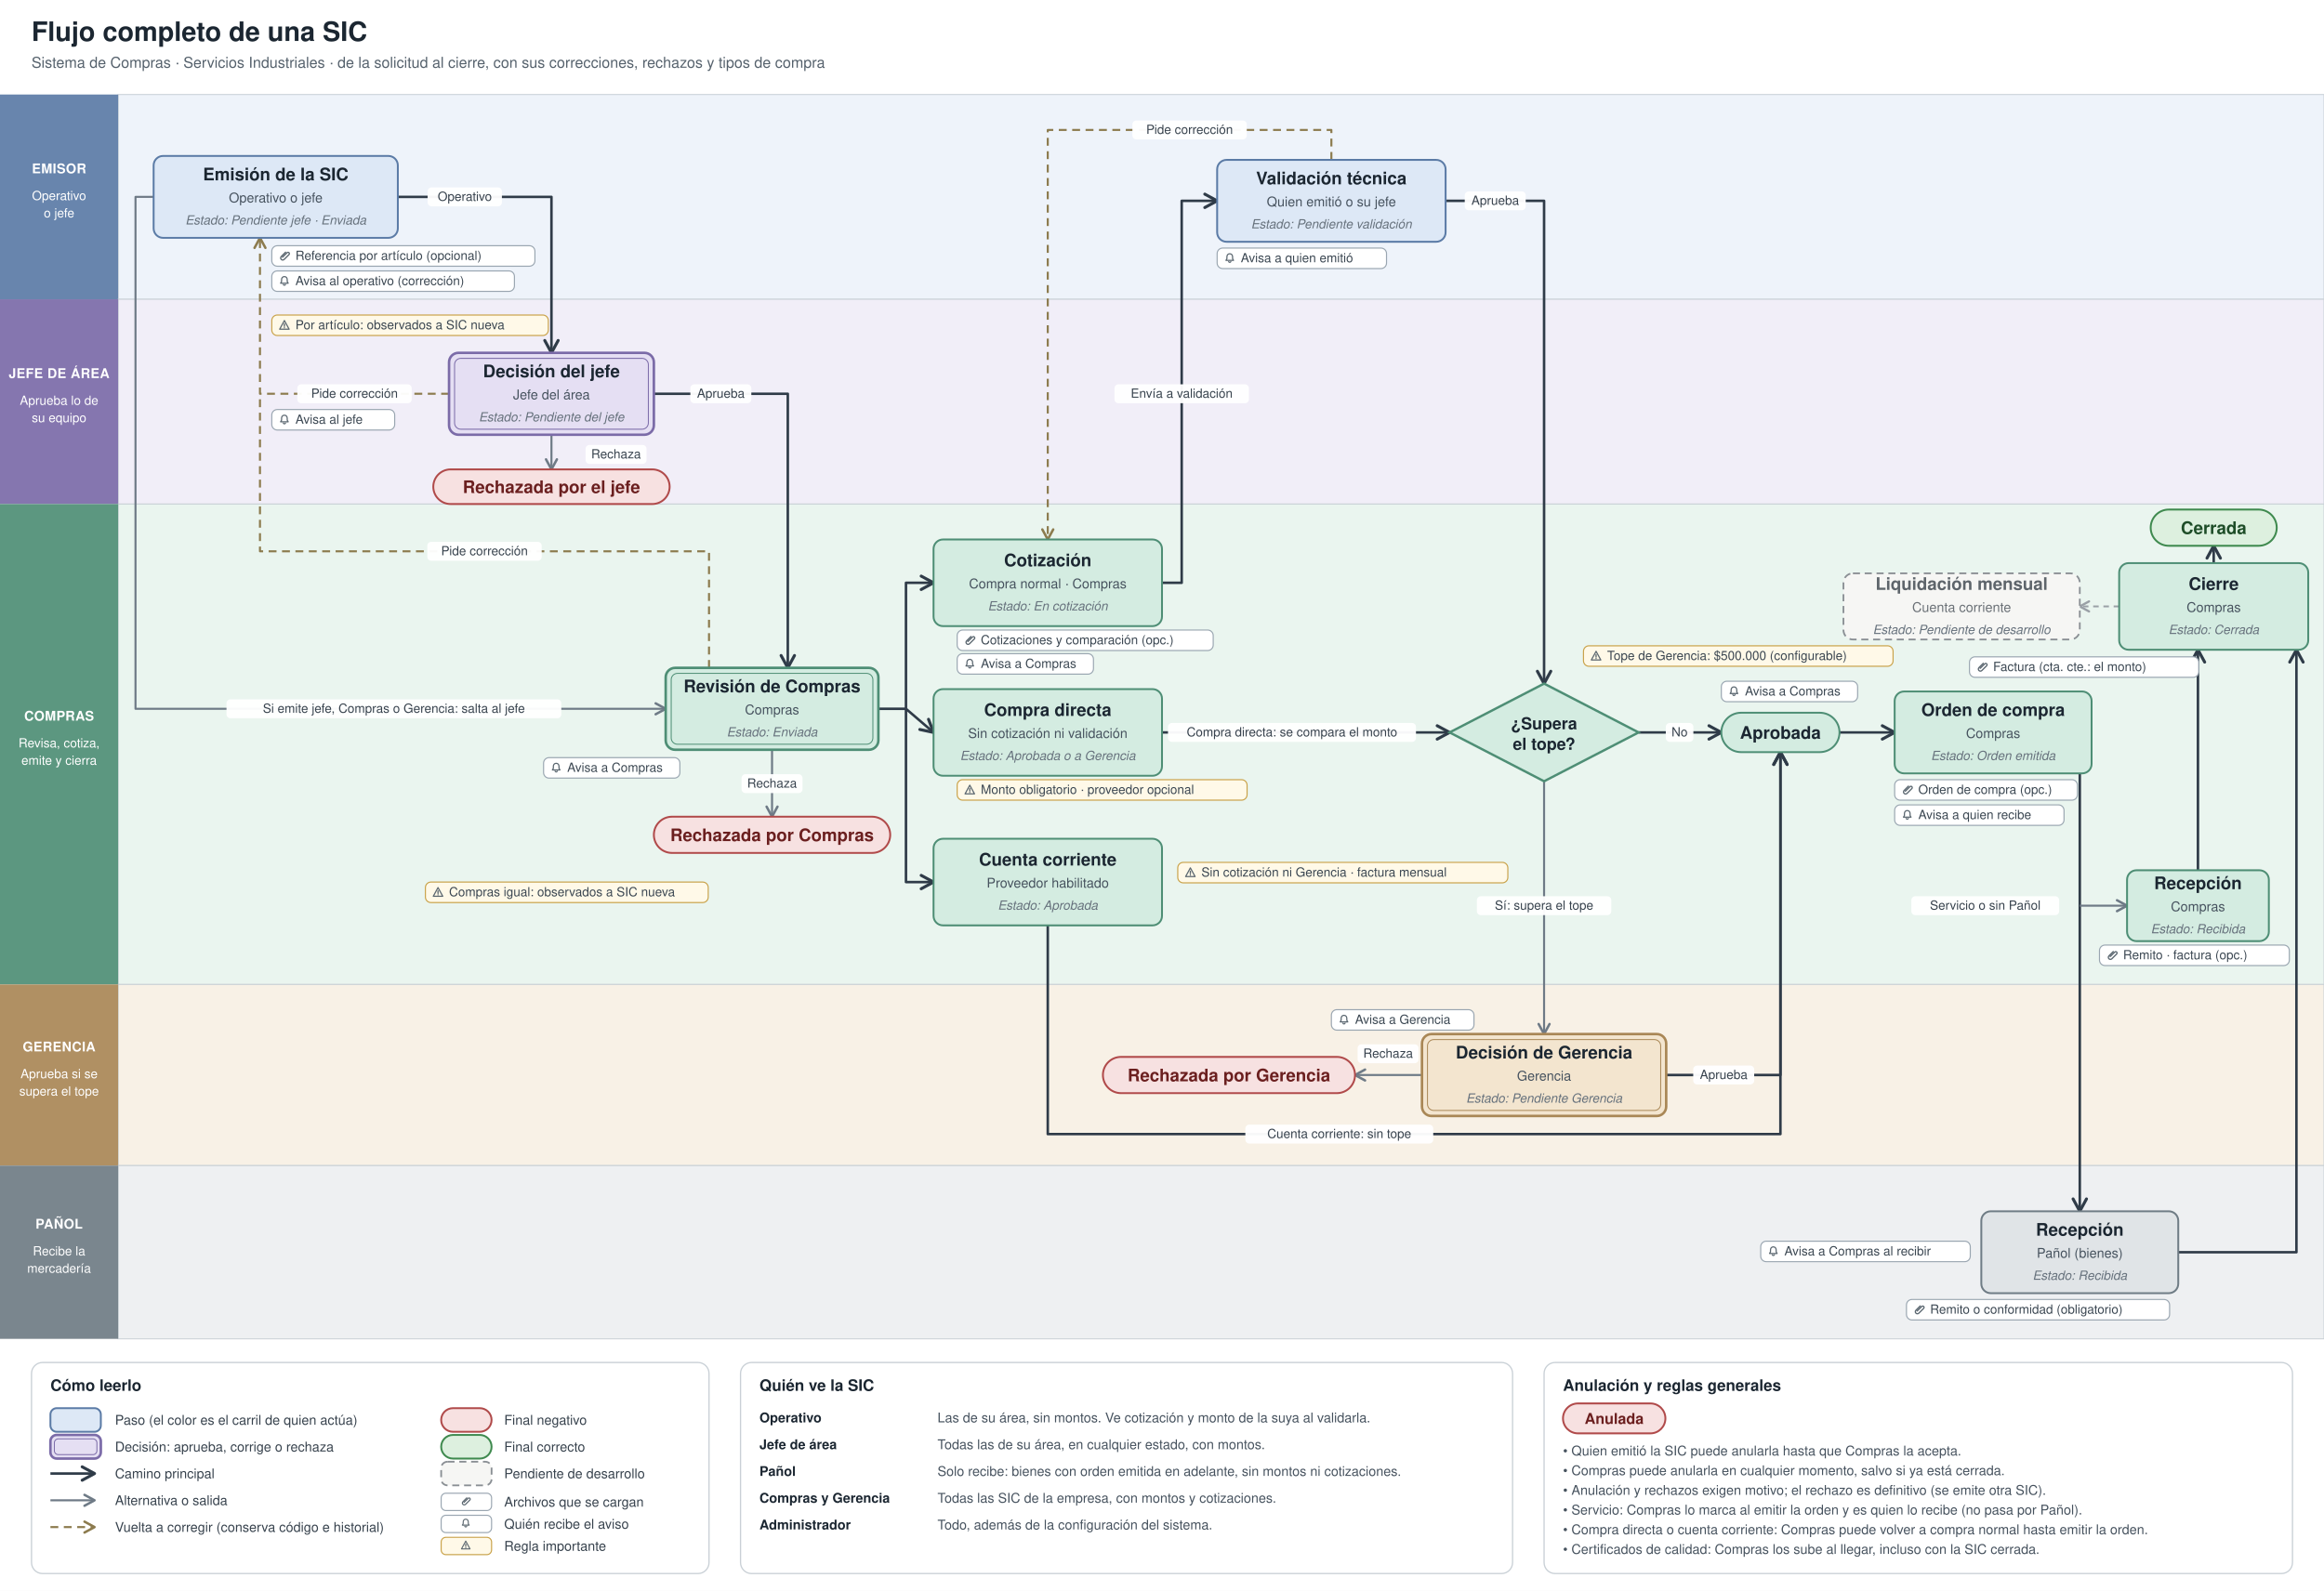
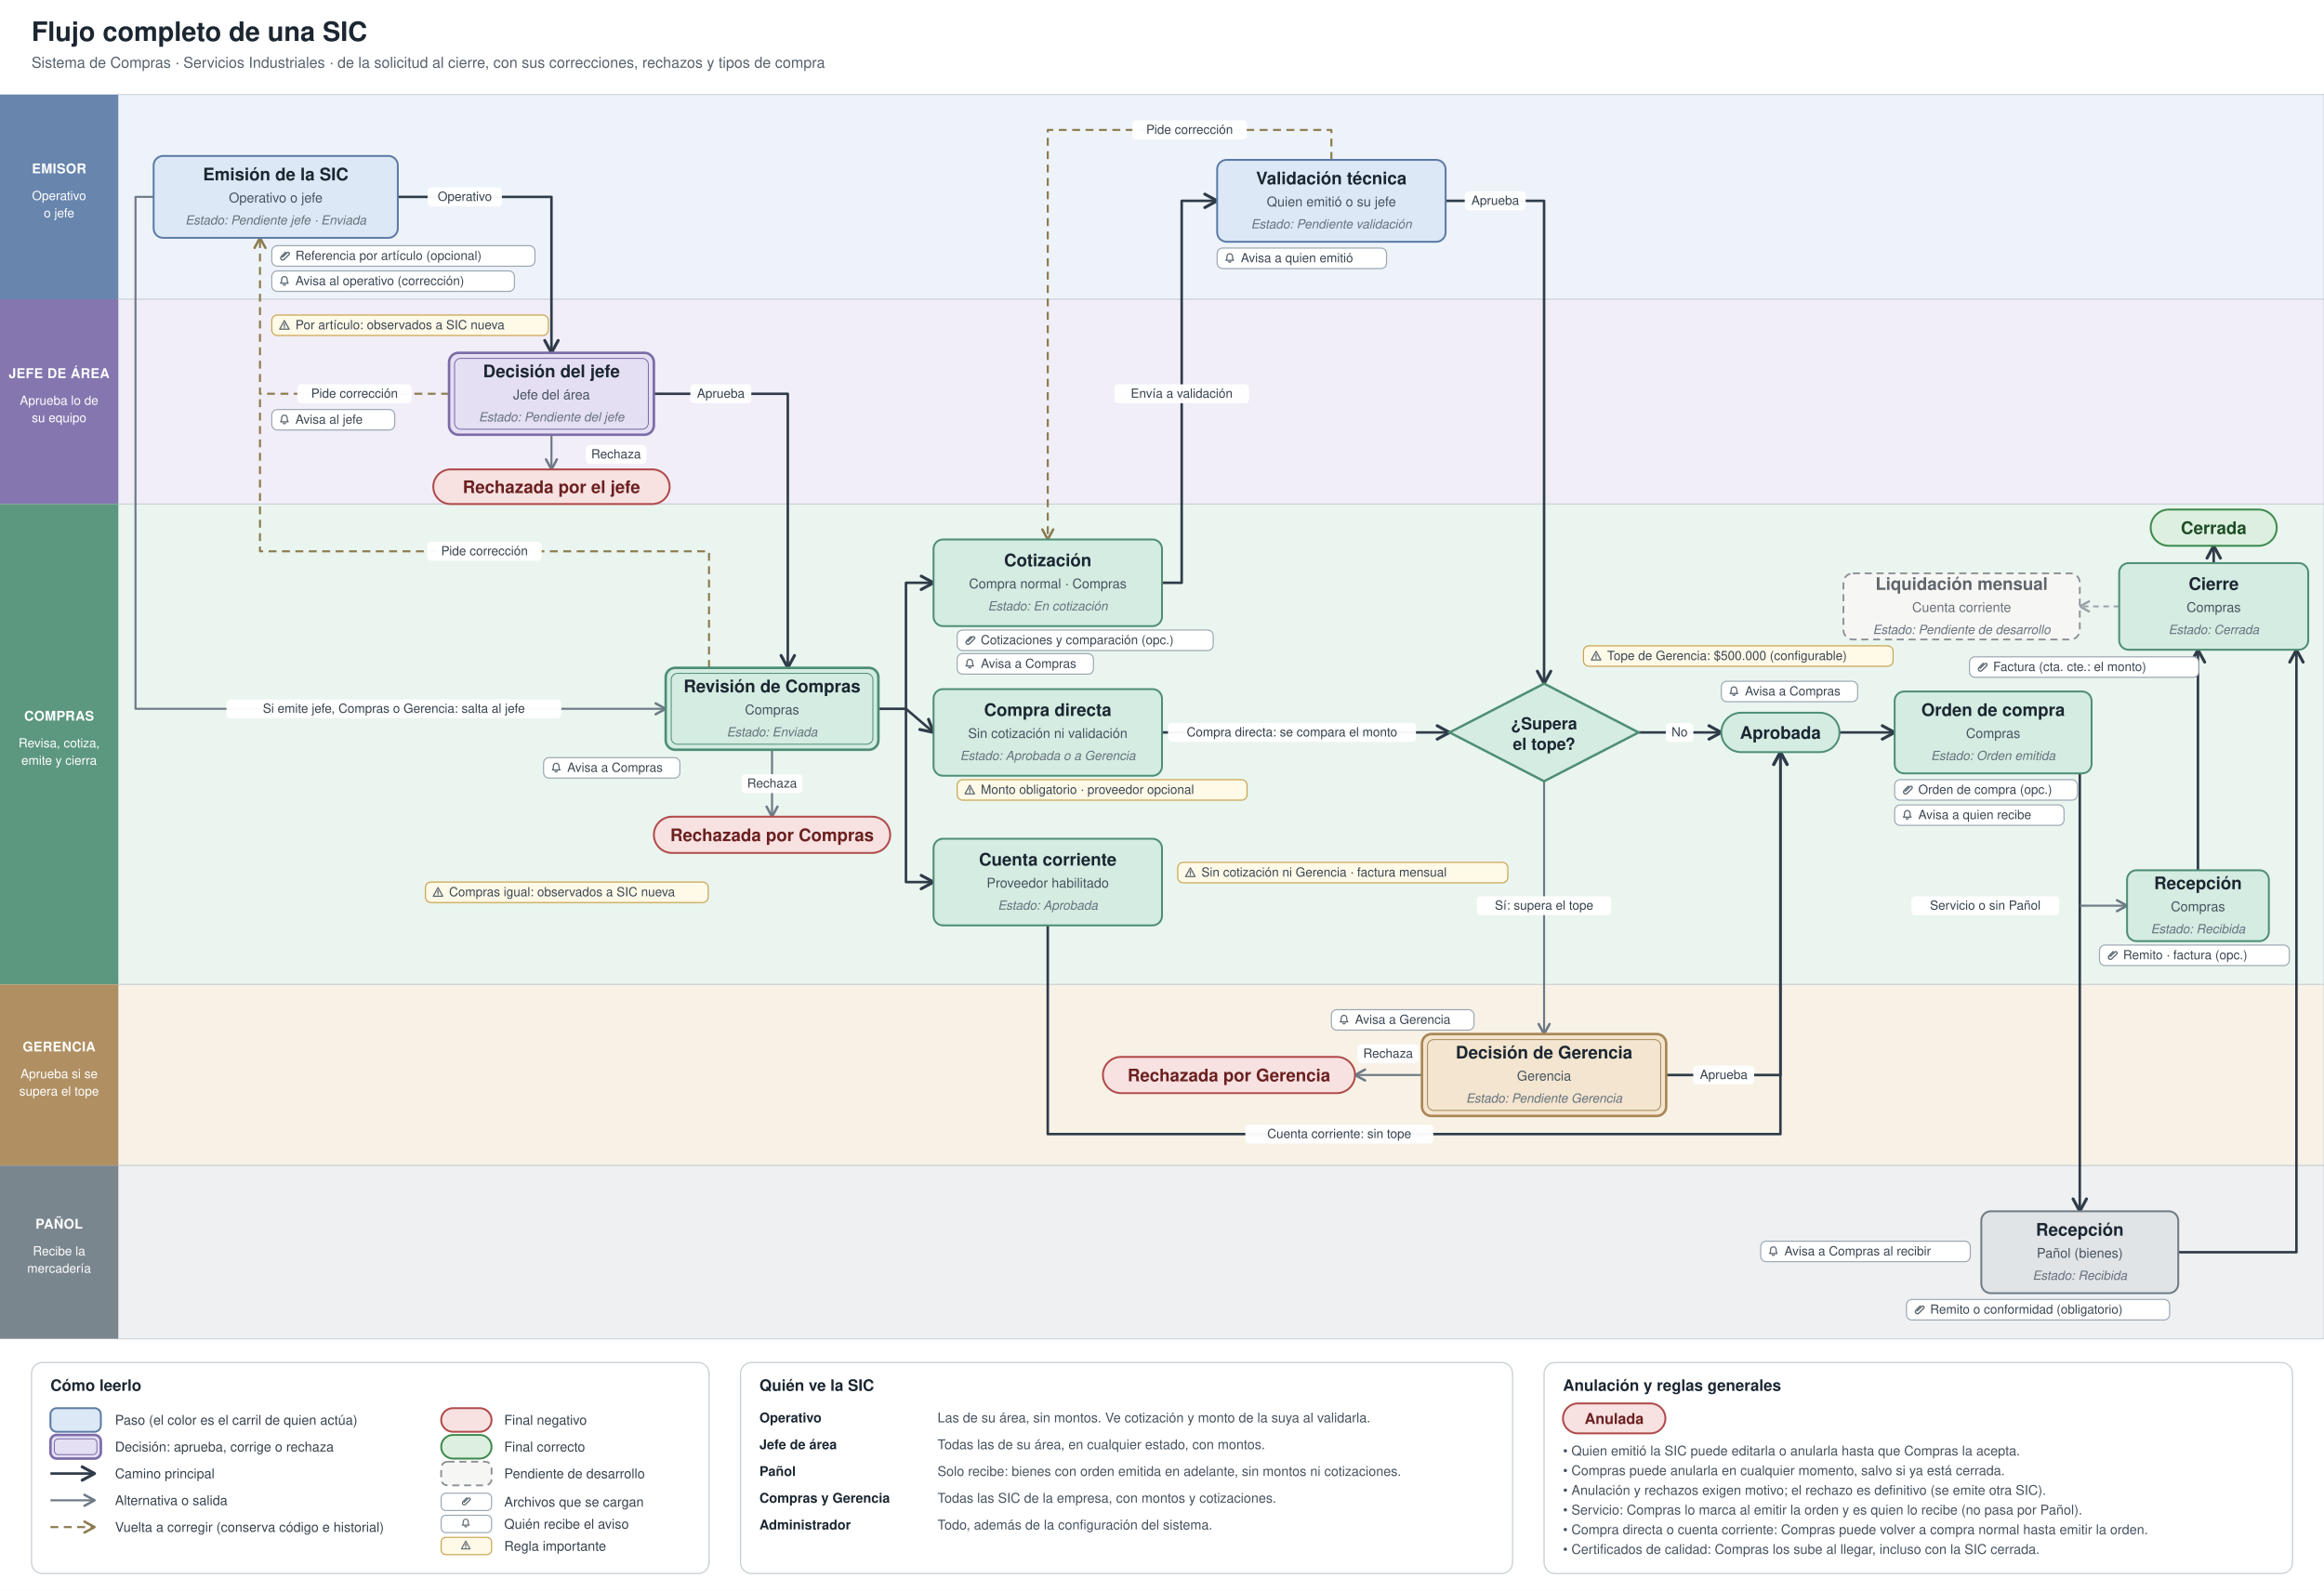
<svg xmlns="http://www.w3.org/2000/svg" id="flow" viewBox="0 0 2950 2020" width="2950" height="2020" font-family="-apple-system, 'Helvetica Neue', Helvetica, Arial, sans-serif" role="img" aria-label="Flujograma completo de una SIC">
  <defs>
    <marker id="ar" viewBox="0 0 10 10" refX="8.5" refY="5" markerWidth="7" markerHeight="7" orient="auto-start-reverse">
      <path d="M1.5 1.2L8.5 5L1.5 8.8" fill="none" stroke="context-stroke" stroke-width="1.7" stroke-linecap="round" stroke-linejoin="round" />
    </marker>
  </defs>
  <rect x="0" y="0" width="2950" height="2020" fill="#FFFFFF" />
  <text x="40" y="52" font-size="34" font-weight="700" fill="#1B2631">Flujo completo de una SIC</text>
  <text x="40" y="86" font-size="19" fill="#55616C">Sistema de Compras · Servicios Industriales · de la solicitud al cierre, con sus correcciones, rechazos y tipos de compra</text>
  <rect x="150" y="120" width="2800" height="260" fill="#EEF3FA" stroke="#C9D0D6" stroke-width="1.2" />
  <rect x="0" y="120" width="150" height="260" fill="#5B7BA6" fill-opacity="0.92" />
  <text x="75" y="220.0" text-anchor="middle" font-size="17" font-weight="700" fill="#FFFFFF" letter-spacing="0.4">EMISOR</text>
  <text x="75" y="254.0" text-anchor="middle" font-size="16" fill="#FFFFFF">Operativo</text>
  <text x="75" y="276.0" text-anchor="middle" font-size="16" fill="#FFFFFF">o jefe</text>
  <rect x="150" y="380" width="2800" height="260" fill="#F1EEF8" stroke="#C9D0D6" stroke-width="1.2" />
  <rect x="0" y="380" width="150" height="260" fill="#7B6BA8" fill-opacity="0.92" />
  <text x="75" y="480.0" text-anchor="middle" font-size="17" font-weight="700" fill="#FFFFFF" letter-spacing="0.4">JEFE DE ÁREA</text>
  <text x="75" y="514.0" text-anchor="middle" font-size="16" fill="#FFFFFF">Aprueba lo de</text>
  <text x="75" y="536.0" text-anchor="middle" font-size="16" fill="#FFFFFF">su equipo</text>
  <rect x="150" y="640" width="2800" height="610" fill="#EAF5EF" stroke="#C9D0D6" stroke-width="1.2" />
  <rect x="0" y="640" width="150" height="610" fill="#4E8E75" fill-opacity="0.92" />
  <text x="75" y="915.0" text-anchor="middle" font-size="17" font-weight="700" fill="#FFFFFF" letter-spacing="0.4">COMPRAS</text>
  <text x="75" y="949.0" text-anchor="middle" font-size="16" fill="#FFFFFF">Revisa, cotiza,</text>
  <text x="75" y="971.0" text-anchor="middle" font-size="16" fill="#FFFFFF">emite y cierra</text>
  <rect x="150" y="1250" width="2800" height="230" fill="#F8F1E6" stroke="#C9D0D6" stroke-width="1.2" />
  <rect x="0" y="1250" width="150" height="230" fill="#A98756" fill-opacity="0.92" />
  <text x="75" y="1335.0" text-anchor="middle" font-size="17" font-weight="700" fill="#FFFFFF" letter-spacing="0.4">GERENCIA</text>
  <text x="75" y="1369.0" text-anchor="middle" font-size="16" fill="#FFFFFF">Aprueba si se</text>
  <text x="75" y="1391.0" text-anchor="middle" font-size="16" fill="#FFFFFF">supera el tope</text>
  <rect x="150" y="1480" width="2800" height="220" fill="#EEF0F2" stroke="#C9D0D6" stroke-width="1.2" />
  <rect x="0" y="1480" width="150" height="220" fill="#6F7C85" fill-opacity="0.92" />
  <text x="75" y="1560.0" text-anchor="middle" font-size="17" font-weight="700" fill="#FFFFFF" letter-spacing="0.4">PAÑOL</text>
  <text x="75" y="1594.0" text-anchor="middle" font-size="16" fill="#FFFFFF">Recibe la</text>
  <text x="75" y="1616.0" text-anchor="middle" font-size="16" fill="#FFFFFF">mercadería</text>
  <path d="M505.0,250.0 L700.0,250.0 L700.0,448.0" fill="none" stroke="#2F3B48" stroke-width="3.2" stroke-linejoin="round" marker-end="url(#ar)" />
  <path d="M195.0,250.0 L172.0,250.0 L172.0,900.0 L845.0,900.0" fill="none" stroke="#6E7A86" stroke-width="2.6" stroke-linejoin="round" marker-end="url(#ar)" />
  <path d="M830.0,500.0 L1000.0,500.0 L1000.0,848.0" fill="none" stroke="#2F3B48" stroke-width="3.2" stroke-linejoin="round" marker-end="url(#ar)" />
  <path d="M570.0,500.0 L330.0,500.0 L330.0,302.0" fill="none" stroke="#8C7B4E" stroke-width="2.6" stroke-dasharray="10 7" stroke-linejoin="round" marker-end="url(#ar)" />
  <path d="M900.0,848.0 L900.0,700.0 L330.0,700.0 L330.0,500.0" fill="none" stroke="#8C7B4E" stroke-width="2.6" stroke-dasharray="10 7" stroke-linejoin="round" />
  <path d="M700.0,552.0 L700.0,596.0" fill="none" stroke="#6E7A86" stroke-width="2.6" stroke-linejoin="round" marker-end="url(#ar)" />
  <path d="M980.0,952.0 L980.0,1037.0" fill="none" stroke="#6E7A86" stroke-width="2.6" stroke-linejoin="round" marker-end="url(#ar)" />
  <path d="M1115.0,900.0 L1150.0,900.0" fill="none" stroke="#2F3B48" stroke-width="3.2" stroke-linejoin="round" />
  <path d="M1150.0,900.0 L1150.0,740.0 L1185.0,740.0" fill="none" stroke="#2F3B48" stroke-width="3.2" stroke-linejoin="round" marker-end="url(#ar)" />
  <path d="M1150.0,900.0 L1185.0,930.0" fill="none" stroke="#2F3B48" stroke-width="3.2" stroke-linejoin="round" marker-end="url(#ar)" />
  <path d="M1150.0,900.0 L1150.0,1120.0 L1185.0,1120.0" fill="none" stroke="#2F3B48" stroke-width="3.2" stroke-linejoin="round" marker-end="url(#ar)" />
  <path d="M1475.0,740.0 L1500.0,740.0 L1500.0,255.0 L1545.0,255.0" fill="none" stroke="#2F3B48" stroke-width="3.2" stroke-linejoin="round" marker-end="url(#ar)" />
  <path d="M1690.0,203.0 L1690.0,165.0 L1330.0,165.0 L1330.0,685.0" fill="none" stroke="#8C7B4E" stroke-width="2.6" stroke-dasharray="10 7" stroke-linejoin="round" marker-end="url(#ar)" />
  <path d="M1835.0,255.0 L1960.0,255.0 L1960.0,868.0" fill="none" stroke="#2F3B48" stroke-width="3.2" stroke-linejoin="round" marker-end="url(#ar)" />
  <path d="M1475.0,930.0 L1840.0,930.0" fill="none" stroke="#2F3B48" stroke-width="3.2" stroke-linejoin="round" marker-end="url(#ar)" />
  <path d="M2080.0,930.0 L2185.0,930.0" fill="none" stroke="#2F3B48" stroke-width="3.2" stroke-linejoin="round" marker-end="url(#ar)" />
  <path d="M1960.0,992.0 L1960.0,1313.0" fill="none" stroke="#6E7A86" stroke-width="2.6" stroke-linejoin="round" marker-end="url(#ar)" />
  <path d="M2115.0,1365.0 L2260.0,1365.0 L2260.0,955.0" fill="none" stroke="#2F3B48" stroke-width="3.2" stroke-linejoin="round" marker-end="url(#ar)" />
  <path d="M1805.0,1365.0 L1720.0,1365.0" fill="none" stroke="#6E7A86" stroke-width="2.6" stroke-linejoin="round" marker-end="url(#ar)" />
  <path d="M1330.0,1175.0 L1330.0,1440.0 L2260.0,1440.0 L2260.0,955.0" fill="none" stroke="#2F3B48" stroke-width="3.2" stroke-linejoin="round" marker-end="url(#ar)" />
  <path d="M2335.0,930.0 L2405.0,930.0" fill="none" stroke="#2F3B48" stroke-width="3.2" stroke-linejoin="round" marker-end="url(#ar)" />
  <path d="M2640.0,982.0 L2640.0,1538.0" fill="none" stroke="#2F3B48" stroke-width="3.2" stroke-linejoin="round" marker-end="url(#ar)" />
  <path d="M2765.0,1590.0 L2915.0,1590.0 L2915.0,825.0" fill="none" stroke="#2F3B48" stroke-width="3.2" stroke-linejoin="round" marker-end="url(#ar)" />
  <path d="M2640.0,1150.0 L2700.0,1150.0" fill="none" stroke="#6E7A86" stroke-width="2.6" stroke-linejoin="round" marker-end="url(#ar)" />
  <path d="M2790.0,1105.0 L2790.0,825.0" fill="none" stroke="#2F3B48" stroke-width="3.2" stroke-linejoin="round" marker-end="url(#ar)" />
  <path d="M2810.0,715.0 L2810.0,693.0" fill="none" stroke="#2F3B48" stroke-width="3.2" stroke-linejoin="round" marker-end="url(#ar)" />
  <path d="M2690.0,770.0 L2640.0,770.0" fill="none" stroke="#9AA0A6" stroke-width="2.4" stroke-dasharray="7 6" stroke-linejoin="round" marker-end="url(#ar)" />
  <g class="node" id="N1">
    <rect x="195.0" y="198.0" width="310" height="104" rx="12" fill="#DDE8F6" stroke="#5B7BA6" stroke-width="2.4" />
    <text x="350" y="229.0" text-anchor="middle" font-size="22" font-weight="600" fill="#1B2631" font-style="normal">Emisión de la SIC</text>
    <text x="350" y="257.0" text-anchor="middle" font-size="17" font-weight="400" fill="#46525E" font-style="normal">Operativo o jefe</text>
    <text x="350" y="285.0" text-anchor="middle" font-size="16" font-weight="400" fill="#66717C" font-style="italic">Estado: Pendiente jefe · Enviada</text>
  </g>
  <g class="node" id="D2">
    <rect x="570.0" y="448.0" width="260" height="104" rx="12" fill="#E5DFF3" stroke="#7B6BA8" stroke-width="3.2" />
    <rect x="577.0" y="455.0" width="246" height="90" rx="8" fill="none" stroke="#7B6BA8" stroke-width="1.2" />
    <text x="700" y="479.0" text-anchor="middle" font-size="22" font-weight="600" fill="#1B2631" font-style="normal">Decisión del jefe</text>
    <text x="700" y="507.0" text-anchor="middle" font-size="17" font-weight="400" fill="#46525E" font-style="normal">Jefe del área</text>
    <text x="700" y="535.0" text-anchor="middle" font-size="16" font-weight="400" fill="#66717C" font-style="italic">Estado: Pendiente del jefe</text>
  </g>
  <g class="node" id="FJ">
    <rect x="550.0" y="596.0" width="300" height="44" rx="22.0" fill="#F7E1E1" stroke="#B04A4A" stroke-width="2.4" />
    <text x="700" y="626" text-anchor="middle" font-size="22" font-weight="600" fill="#6B1F1F">Rechazada por el jefe</text>
  </g>
  <g class="node" id="D3">
    <rect x="845.0" y="848.0" width="270" height="104" rx="12" fill="#D4ECE1" stroke="#4E8E75" stroke-width="3.2" />
    <rect x="852.0" y="855.0" width="256" height="90" rx="8" fill="none" stroke="#4E8E75" stroke-width="1.2" />
    <text x="980" y="879.0" text-anchor="middle" font-size="22" font-weight="600" fill="#1B2631" font-style="normal">Revisión de Compras</text>
    <text x="980" y="907.0" text-anchor="middle" font-size="17" font-weight="400" fill="#46525E" font-style="normal">Compras</text>
    <text x="980" y="935.0" text-anchor="middle" font-size="16" font-weight="400" fill="#66717C" font-style="italic">Estado: Enviada</text>
  </g>
  <g class="node" id="FC">
    <rect x="830.0" y="1037.0" width="300" height="46" rx="23.0" fill="#F7E1E1" stroke="#B04A4A" stroke-width="2.4" />
    <text x="980" y="1068" text-anchor="middle" font-size="22" font-weight="600" fill="#6B1F1F">Rechazada por Compras</text>
  </g>
  <g class="node" id="COT">
    <rect x="1185.0" y="685.0" width="290" height="110" rx="12" fill="#D4ECE1" stroke="#4E8E75" stroke-width="2.4" />
    <text x="1330" y="719.0" text-anchor="middle" font-size="22" font-weight="600" fill="#1B2631" font-style="normal">Cotización</text>
    <text x="1330" y="747.0" text-anchor="middle" font-size="17" font-weight="400" fill="#46525E" font-style="normal">Compra normal · Compras</text>
    <text x="1330" y="775.0" text-anchor="middle" font-size="16" font-weight="400" fill="#66717C" font-style="italic">Estado: En cotización</text>
  </g>
  <g class="node" id="DIR">
    <rect x="1185.0" y="875.0" width="290" height="110" rx="12" fill="#D4ECE1" stroke="#4E8E75" stroke-width="2.4" />
    <text x="1330" y="909.0" text-anchor="middle" font-size="22" font-weight="600" fill="#1B2631" font-style="normal">Compra directa</text>
    <text x="1330" y="937.0" text-anchor="middle" font-size="17" font-weight="400" fill="#46525E" font-style="normal">Sin cotización ni validación</text>
    <text x="1330" y="965.0" text-anchor="middle" font-size="16" font-weight="400" fill="#66717C" font-style="italic">Estado: Aprobada o a Gerencia</text>
  </g>
  <g class="node" id="CC">
    <rect x="1185.0" y="1065.0" width="290" height="110" rx="12" fill="#D4ECE1" stroke="#4E8E75" stroke-width="2.4" />
    <text x="1330" y="1099.0" text-anchor="middle" font-size="22" font-weight="600" fill="#1B2631" font-style="normal">Cuenta corriente</text>
    <text x="1330" y="1127.0" text-anchor="middle" font-size="17" font-weight="400" fill="#46525E" font-style="normal">Proveedor habilitado</text>
    <text x="1330" y="1155.0" text-anchor="middle" font-size="16" font-weight="400" fill="#66717C" font-style="italic">Estado: Aprobada</text>
  </g>
  <g class="node" id="V6">
    <rect x="1545.0" y="203.0" width="290" height="104" rx="12" fill="#DDE8F6" stroke="#5B7BA6" stroke-width="2.4" />
    <text x="1690" y="234.0" text-anchor="middle" font-size="22" font-weight="600" fill="#1B2631" font-style="normal">Validación técnica</text>
    <text x="1690" y="262.0" text-anchor="middle" font-size="17" font-weight="400" fill="#46525E" font-style="normal">Quien emitió o su jefe</text>
    <text x="1690" y="290.0" text-anchor="middle" font-size="16" font-weight="400" fill="#66717C" font-style="italic">Estado: Pendiente validación</text>
  </g>
  <g class="node" id="T">
    <polygon points="1960,868.0 2080.0,930 1960,992.0 1840.0,930" fill="#D4ECE1" stroke="#4E8E75" stroke-width="3" />
    <text x="1960" y="926" text-anchor="middle" font-size="21" font-weight="600" fill="#1B2631">¿Supera</text>
    <text x="1960" y="952" text-anchor="middle" font-size="21" font-weight="600" fill="#1B2631">el tope?</text>
  </g>
  <g class="node" id="APR">
    <rect x="2185.0" y="905.0" width="150" height="50" rx="25.0" fill="#D4ECE1" stroke="#4E8E75" stroke-width="2.4" />
    <text x="2260" y="938" text-anchor="middle" font-size="22" font-weight="600" fill="#1B2631">Aprobada</text>
  </g>
  <g class="node" id="G">
    <rect x="1805.0" y="1313.0" width="310" height="104" rx="12" fill="#F3E5CF" stroke="#A98756" stroke-width="3.2" />
    <rect x="1812.0" y="1320.0" width="296" height="90" rx="8" fill="none" stroke="#A98756" stroke-width="1.2" />
    <text x="1960" y="1344.0" text-anchor="middle" font-size="22" font-weight="600" fill="#1B2631" font-style="normal">Decisión de Gerencia</text>
    <text x="1960" y="1372.0" text-anchor="middle" font-size="17" font-weight="400" fill="#46525E" font-style="normal">Gerencia</text>
    <text x="1960" y="1400.0" text-anchor="middle" font-size="16" font-weight="400" fill="#66717C" font-style="italic">Estado: Pendiente Gerencia</text>
  </g>
  <g class="node" id="FG">
    <rect x="1400.0" y="1342.0" width="320" height="46" rx="23.0" fill="#F7E1E1" stroke="#B04A4A" stroke-width="2.4" />
    <text x="1560" y="1373" text-anchor="middle" font-size="22" font-weight="600" fill="#6B1F1F">Rechazada por Gerencia</text>
  </g>
  <g class="node" id="OC">
    <rect x="2405.0" y="878.0" width="250" height="104" rx="12" fill="#D4ECE1" stroke="#4E8E75" stroke-width="2.4" />
    <text x="2530" y="909.0" text-anchor="middle" font-size="22" font-weight="600" fill="#1B2631" font-style="normal">Orden de compra</text>
    <text x="2530" y="937.0" text-anchor="middle" font-size="17" font-weight="400" fill="#46525E" font-style="normal">Compras</text>
    <text x="2530" y="965.0" text-anchor="middle" font-size="16" font-weight="400" fill="#66717C" font-style="italic">Estado: Orden emitida</text>
  </g>
  <g class="node" id="REC">
    <rect x="2515.0" y="1538.0" width="250" height="104" rx="12" fill="#E0E4E7" stroke="#6F7C85" stroke-width="2.4" />
    <text x="2640" y="1569.0" text-anchor="middle" font-size="22" font-weight="600" fill="#1B2631" font-style="normal">Recepción</text>
    <text x="2640" y="1597.0" text-anchor="middle" font-size="17" font-weight="400" fill="#46525E" font-style="normal">Pañol (bienes)</text>
    <text x="2640" y="1625.0" text-anchor="middle" font-size="16" font-weight="400" fill="#66717C" font-style="italic">Estado: Recibida</text>
  </g>
  <g class="node" id="RECC">
    <rect x="2700.0" y="1105.0" width="180" height="90" rx="12" fill="#D4ECE1" stroke="#4E8E75" stroke-width="2.4" />
    <text x="2790" y="1129.0" text-anchor="middle" font-size="22" font-weight="600" fill="#1B2631" font-style="normal">Recepción</text>
    <text x="2790" y="1157.0" text-anchor="middle" font-size="17" font-weight="400" fill="#46525E" font-style="normal">Compras</text>
    <text x="2790" y="1185.0" text-anchor="middle" font-size="16" font-weight="400" fill="#66717C" font-style="italic">Estado: Recibida</text>
  </g>
  <g class="node" id="CIE">
    <rect x="2690.0" y="715.0" width="240" height="110" rx="12" fill="#D4ECE1" stroke="#4E8E75" stroke-width="2.4" />
    <text x="2810" y="749.0" text-anchor="middle" font-size="22" font-weight="600" fill="#1B2631" font-style="normal">Cierre</text>
    <text x="2810" y="777.0" text-anchor="middle" font-size="17" font-weight="400" fill="#46525E" font-style="normal">Compras</text>
    <text x="2810" y="805.0" text-anchor="middle" font-size="16" font-weight="400" fill="#66717C" font-style="italic">Estado: Cerrada</text>
  </g>
  <g class="node" id="FCER">
    <rect x="2730.0" y="647.0" width="160" height="46" rx="23.0" fill="#DDF0DF" stroke="#3F8A4F" stroke-width="2.4" />
    <text x="2810" y="678" text-anchor="middle" font-size="22" font-weight="600" fill="#1E4D28">Cerrada</text>
  </g>
  <g class="node" id="PEND">
    <rect x="2340.0" y="728.0" width="300" height="84" rx="12" fill="#F6F6F4" stroke="#8A8F94" stroke-width="2.2" stroke-dasharray="9 6" />
    <text x="2490" y="749.0" text-anchor="middle" font-size="22" font-weight="600" fill="#5E656B" font-style="normal">Liquidación mensual</text>
    <text x="2490" y="777.0" text-anchor="middle" font-size="17" font-weight="400" fill="#6A7076" font-style="normal">Cuenta corriente</text>
    <text x="2490" y="805.0" text-anchor="middle" font-size="16" font-weight="400" fill="#66717C" font-style="italic">Estado: Pendiente de desarrollo</text>
  </g>
  <g class="lbl">
    <rect x="542.8" y="238.0" width="94.3" height="24.0" rx="5" fill="#FFFFFF" fill-opacity="0.96" />
    <text x="590" y="255" text-anchor="middle" font-size="16" font-weight="500" fill="#37424D">Operativo</text>
  </g>
  <g class="lbl">
    <rect x="287.5" y="888.0" width="425.0" height="24.0" rx="5" fill="#FFFFFF" fill-opacity="0.96" />
    <text x="500" y="905" text-anchor="middle" font-size="16" font-weight="500" fill="#37424D">Si emite jefe, Compras o Gerencia: salta al jefe</text>
  </g>
  <g class="lbl">
    <rect x="876.3" y="488.0" width="77.4" height="24.0" rx="5" fill="#FFFFFF" fill-opacity="0.96" />
    <text x="915" y="505" text-anchor="middle" font-size="16" font-weight="500" fill="#37424D">Aprueba</text>
  </g>
  <g class="lbl">
    <rect x="377.4" y="488.0" width="145.2" height="24.0" rx="5" fill="#FFFFFF" fill-opacity="0.96" />
    <text x="450" y="505" text-anchor="middle" font-size="16" font-weight="500" fill="#37424D">Pide corrección</text>
  </g>
  <g class="lbl">
    <rect x="542.4" y="688.0" width="145.2" height="24.0" rx="5" fill="#FFFFFF" fill-opacity="0.96" />
    <text x="615" y="705" text-anchor="middle" font-size="16" font-weight="500" fill="#37424D">Pide corrección</text>
  </g>
  <g class="lbl">
    <rect x="743.3" y="565.0" width="77.4" height="24.0" rx="5" fill="#FFFFFF" fill-opacity="0.96" />
    <text x="782" y="582" text-anchor="middle" font-size="16" font-weight="500" fill="#37424D">Rechaza</text>
  </g>
  <g class="lbl">
    <rect x="941.3" y="983.0" width="77.4" height="24.0" rx="5" fill="#FFFFFF" fill-opacity="0.96" />
    <text x="980" y="1000" text-anchor="middle" font-size="16" font-weight="500" fill="#37424D">Rechaza</text>
  </g>
  <g class="lbl">
    <rect x="1414.7" y="488.0" width="170.6" height="24.0" rx="5" fill="#FFFFFF" fill-opacity="0.96" />
    <text x="1500" y="505" text-anchor="middle" font-size="16" font-weight="500" fill="#37424D">Envía a validación</text>
  </g>
  <g class="lbl">
    <rect x="1437.4" y="153.0" width="145.2" height="24.0" rx="5" fill="#FFFFFF" fill-opacity="0.96" />
    <text x="1510" y="170" text-anchor="middle" font-size="16" font-weight="500" fill="#37424D">Pide corrección</text>
  </g>
  <g class="lbl">
    <rect x="1859.3" y="243.0" width="77.4" height="24.0" rx="5" fill="#FFFFFF" fill-opacity="0.96" />
    <text x="1898" y="260" text-anchor="middle" font-size="16" font-weight="500" fill="#37424D">Aprueba</text>
  </g>
  <g class="lbl">
    <rect x="1482.6" y="918.0" width="314.8" height="24.0" rx="5" fill="#FFFFFF" fill-opacity="0.96" />
    <text x="1640" y="935" text-anchor="middle" font-size="16" font-weight="500" fill="#37424D">Compra directa: se compara el monto</text>
  </g>
  <g class="lbl">
    <rect x="2114.5" y="918.0" width="35.0" height="24.0" rx="5" fill="#FFFFFF" fill-opacity="0.96" />
    <text x="2132" y="935" text-anchor="middle" font-size="16" font-weight="500" fill="#37424D">No</text>
  </g>
  <g class="lbl">
    <rect x="1874.7" y="1138.0" width="170.6" height="24.0" rx="5" fill="#FFFFFF" fill-opacity="0.96" />
    <text x="1960" y="1155" text-anchor="middle" font-size="16" font-weight="500" fill="#37424D">Sí: supera el tope</text>
  </g>
  <g class="lbl">
    <rect x="2149.3" y="1353.0" width="77.4" height="24.0" rx="5" fill="#FFFFFF" fill-opacity="0.96" />
    <text x="2188" y="1370" text-anchor="middle" font-size="16" font-weight="500" fill="#37424D">Aprueba</text>
  </g>
  <g class="lbl">
    <rect x="1723.3" y="1326.0" width="77.4" height="24.0" rx="5" fill="#FFFFFF" fill-opacity="0.96" />
    <text x="1762" y="1343" text-anchor="middle" font-size="16" font-weight="500" fill="#37424D">Rechaza</text>
  </g>
  <g class="lbl">
    <rect x="1580.8" y="1428.0" width="238.5" height="24.0" rx="5" fill="#FFFFFF" fill-opacity="0.96" />
    <text x="1700" y="1445" text-anchor="middle" font-size="16" font-weight="500" fill="#37424D">Cuenta corriente: sin tope</text>
  </g>
  <g class="lbl">
    <rect x="2426.2" y="1138.0" width="187.6" height="24.0" rx="5" fill="#FFFFFF" fill-opacity="0.96" />
    <text x="2520" y="1155" text-anchor="middle" font-size="16" font-weight="500" fill="#37424D">Servicio o sin Pañol</text>
  </g>
  <g id="layer-files">
    <g class="tag">
      <rect x="345" y="312" width="334" height="26" rx="7" fill="#FFFFFF" stroke="#9AA6B1" stroke-width="1.4" />
      <g transform="translate(353,317)">
        <path d="M9.5 3.2 4 8.7a2.6 2.6 0 0 0 3.7 3.7l6.2-6.2a1.7 1.7 0 0 0-2.4-2.4L5.6 9.6" fill="none" stroke="#5B6770" stroke-width="1.6" stroke-linecap="round" />
      </g>
      <text x="375" y="330" font-size="16" fill="#3A4651">Referencia por artículo (opcional)</text>
    </g>
    <g class="tag">
      <rect x="1215" y="800" width="325" height="26" rx="7" fill="#FFFFFF" stroke="#9AA6B1" stroke-width="1.4" />
      <g transform="translate(1223,805)">
        <path d="M9.5 3.2 4 8.7a2.6 2.6 0 0 0 3.7 3.7l6.2-6.2a1.7 1.7 0 0 0-2.4-2.4L5.6 9.6" fill="none" stroke="#5B6770" stroke-width="1.6" stroke-linecap="round" />
      </g>
      <text x="1245" y="818" font-size="16" fill="#3A4651">Cotizaciones y comparación (opc.)</text>
    </g>
    <g class="tag">
      <rect x="2405" y="990" width="232" height="26" rx="7" fill="#FFFFFF" stroke="#9AA6B1" stroke-width="1.4" />
      <g transform="translate(2413,995)">
        <path d="M9.5 3.2 4 8.7a2.6 2.6 0 0 0 3.7 3.7l6.2-6.2a1.7 1.7 0 0 0-2.4-2.4L5.6 9.6" fill="none" stroke="#5B6770" stroke-width="1.6" stroke-linecap="round" />
      </g>
      <text x="2435" y="1008" font-size="16" fill="#3A4651">Orden de compra (opc.)</text>
    </g>
    <g class="tag">
      <rect x="2420" y="1650" width="334" height="26" rx="7" fill="#FFFFFF" stroke="#9AA6B1" stroke-width="1.4" />
      <g transform="translate(2428,1655)">
        <path d="M9.5 3.2 4 8.7a2.6 2.6 0 0 0 3.7 3.7l6.2-6.2a1.7 1.7 0 0 0-2.4-2.4L5.6 9.6" fill="none" stroke="#5B6770" stroke-width="1.6" stroke-linecap="round" />
      </g>
      <text x="2450" y="1668" font-size="16" fill="#3A4651">Remito o conformidad (obligatorio)</text>
    </g>
    <g class="tag">
      <rect x="2665" y="1200" width="241" height="26" rx="7" fill="#FFFFFF" stroke="#9AA6B1" stroke-width="1.4" />
      <g transform="translate(2673,1205)">
        <path d="M9.5 3.2 4 8.7a2.6 2.6 0 0 0 3.7 3.7l6.2-6.2a1.7 1.7 0 0 0-2.4-2.4L5.6 9.6" fill="none" stroke="#5B6770" stroke-width="1.6" stroke-linecap="round" />
      </g>
      <text x="2695" y="1218" font-size="16" fill="#3A4651">Remito · factura (opc.)</text>
    </g>
    <g class="tag">
      <rect x="2500" y="834" width="291" height="26" rx="7" fill="#FFFFFF" stroke="#9AA6B1" stroke-width="1.4" />
      <g transform="translate(2508,839)">
        <path d="M9.5 3.2 4 8.7a2.6 2.6 0 0 0 3.7 3.7l6.2-6.2a1.7 1.7 0 0 0-2.4-2.4L5.6 9.6" fill="none" stroke="#5B6770" stroke-width="1.6" stroke-linecap="round" />
      </g>
      <text x="2530" y="852" font-size="16" fill="#3A4651">Factura (cta. cte.: el monto)</text>
    </g>
  </g>
  <g id="layer-notif">
    <g class="tag">
      <rect x="345" y="344" width="308" height="26" rx="7" fill="#FFFFFF" stroke="#9AA6B1" stroke-width="1.4" />
      <g transform="translate(353,349)">
        <path d="M8 2.2c-2.3 0-3.6 1.7-3.6 4v2.3L3.2 10.6h9.6L11.6 8.5V6.2c0-2.3-1.3-4-3.6-4Z" fill="none" stroke="#5B6770" stroke-width="1.5" stroke-linejoin="round" />
        <path d="M6.6 12.2a1.5 1.5 0 0 0 2.8 0" fill="none" stroke="#5B6770" stroke-width="1.5" stroke-linecap="round" />
      </g>
      <text x="375" y="362" font-size="16" fill="#3A4651">Avisa al operativo (corrección)</text>
    </g>
    <g class="tag">
      <rect x="345" y="520" width="156" height="26" rx="7" fill="#FFFFFF" stroke="#9AA6B1" stroke-width="1.4" />
      <g transform="translate(353,525)">
        <path d="M8 2.2c-2.3 0-3.6 1.7-3.6 4v2.3L3.2 10.6h9.6L11.6 8.5V6.2c0-2.3-1.3-4-3.6-4Z" fill="none" stroke="#5B6770" stroke-width="1.5" stroke-linejoin="round" />
        <path d="M6.6 12.2a1.5 1.5 0 0 0 2.8 0" fill="none" stroke="#5B6770" stroke-width="1.5" stroke-linecap="round" />
      </g>
      <text x="375" y="538" font-size="16" fill="#3A4651">Avisa al jefe</text>
    </g>
    <g class="tag">
      <rect x="690" y="962" width="173" height="26" rx="7" fill="#FFFFFF" stroke="#9AA6B1" stroke-width="1.4" />
      <g transform="translate(698,967)">
        <path d="M8 2.2c-2.3 0-3.6 1.7-3.6 4v2.3L3.2 10.6h9.6L11.6 8.5V6.2c0-2.3-1.3-4-3.6-4Z" fill="none" stroke="#5B6770" stroke-width="1.5" stroke-linejoin="round" />
        <path d="M6.6 12.2a1.5 1.5 0 0 0 2.8 0" fill="none" stroke="#5B6770" stroke-width="1.5" stroke-linecap="round" />
      </g>
      <text x="720" y="980" font-size="16" fill="#3A4651">Avisa a Compras</text>
    </g>
    <g class="tag">
      <rect x="1215" y="830" width="173" height="26" rx="7" fill="#FFFFFF" stroke="#9AA6B1" stroke-width="1.4" />
      <g transform="translate(1223,835)">
        <path d="M8 2.2c-2.3 0-3.6 1.7-3.6 4v2.3L3.2 10.6h9.6L11.6 8.5V6.2c0-2.3-1.3-4-3.6-4Z" fill="none" stroke="#5B6770" stroke-width="1.5" stroke-linejoin="round" />
        <path d="M6.6 12.2a1.5 1.5 0 0 0 2.8 0" fill="none" stroke="#5B6770" stroke-width="1.5" stroke-linecap="round" />
      </g>
      <text x="1245" y="848" font-size="16" fill="#3A4651">Avisa a Compras</text>
    </g>
    <g class="tag">
      <rect x="1545" y="315" width="215" height="26" rx="7" fill="#FFFFFF" stroke="#9AA6B1" stroke-width="1.4" />
      <g transform="translate(1553,320)">
        <path d="M8 2.2c-2.3 0-3.6 1.7-3.6 4v2.3L3.2 10.6h9.6L11.6 8.5V6.2c0-2.3-1.3-4-3.6-4Z" fill="none" stroke="#5B6770" stroke-width="1.5" stroke-linejoin="round" />
        <path d="M6.6 12.2a1.5 1.5 0 0 0 2.8 0" fill="none" stroke="#5B6770" stroke-width="1.5" stroke-linecap="round" />
      </g>
      <text x="1575" y="333" font-size="16" fill="#3A4651">Avisa a quien emitió</text>
    </g>
    <g class="tag">
      <rect x="1690" y="1282" width="181" height="26" rx="7" fill="#FFFFFF" stroke="#9AA6B1" stroke-width="1.4" />
      <g transform="translate(1698,1287)">
        <path d="M8 2.2c-2.3 0-3.6 1.7-3.6 4v2.3L3.2 10.6h9.6L11.6 8.5V6.2c0-2.3-1.3-4-3.6-4Z" fill="none" stroke="#5B6770" stroke-width="1.5" stroke-linejoin="round" />
        <path d="M6.6 12.2a1.5 1.5 0 0 0 2.8 0" fill="none" stroke="#5B6770" stroke-width="1.5" stroke-linecap="round" />
      </g>
      <text x="1720" y="1300" font-size="16" fill="#3A4651">Avisa a Gerencia</text>
    </g>
    <g class="tag">
      <rect x="2185" y="865" width="173" height="26" rx="7" fill="#FFFFFF" stroke="#9AA6B1" stroke-width="1.4" />
      <g transform="translate(2193,870)">
        <path d="M8 2.2c-2.3 0-3.6 1.7-3.6 4v2.3L3.2 10.6h9.6L11.6 8.5V6.2c0-2.3-1.3-4-3.6-4Z" fill="none" stroke="#5B6770" stroke-width="1.5" stroke-linejoin="round" />
        <path d="M6.6 12.2a1.5 1.5 0 0 0 2.8 0" fill="none" stroke="#5B6770" stroke-width="1.5" stroke-linecap="round" />
      </g>
      <text x="2215" y="883" font-size="16" fill="#3A4651">Avisa a Compras</text>
    </g>
    <g class="tag">
      <rect x="2405" y="1022" width="215" height="26" rx="7" fill="#FFFFFF" stroke="#9AA6B1" stroke-width="1.4" />
      <g transform="translate(2413,1027)">
        <path d="M8 2.2c-2.3 0-3.6 1.7-3.6 4v2.3L3.2 10.6h9.6L11.6 8.5V6.2c0-2.3-1.3-4-3.6-4Z" fill="none" stroke="#5B6770" stroke-width="1.5" stroke-linejoin="round" />
        <path d="M6.6 12.2a1.5 1.5 0 0 0 2.8 0" fill="none" stroke="#5B6770" stroke-width="1.5" stroke-linecap="round" />
      </g>
      <text x="2435" y="1040" font-size="16" fill="#3A4651">Avisa a quien recibe</text>
    </g>
    <g class="tag">
      <rect x="2235" y="1576" width="266" height="26" rx="7" fill="#FFFFFF" stroke="#9AA6B1" stroke-width="1.4" />
      <g transform="translate(2243,1581)">
        <path d="M8 2.2c-2.3 0-3.6 1.7-3.6 4v2.3L3.2 10.6h9.6L11.6 8.5V6.2c0-2.3-1.3-4-3.6-4Z" fill="none" stroke="#5B6770" stroke-width="1.5" stroke-linejoin="round" />
        <path d="M6.6 12.2a1.5 1.5 0 0 0 2.8 0" fill="none" stroke="#5B6770" stroke-width="1.5" stroke-linecap="round" />
      </g>
      <text x="2265" y="1594" font-size="16" fill="#3A4651">Avisa a Compras al recibir</text>
    </g>
  </g>
  <g id="layer-rules">
    <g class="tag">
      <rect x="1215" y="990" width="368" height="26" rx="7" fill="#FFF9E8" stroke="#C9A24A" stroke-width="1.4" />
      <g transform="translate(1223,995)">
        <path d="M8 2 14 13H2Z" fill="none" stroke="#5B6770" stroke-width="1.5" stroke-linejoin="round" />
        <path d="M8 6.2v3.2M8 11.2v.1" stroke="#5B6770" stroke-width="1.6" stroke-linecap="round" />
      </g>
      <text x="1245" y="1008" font-size="16" fill="#3A4651">Monto obligatorio · proveedor opcional</text>
    </g>
    <g class="tag">
      <rect x="1495" y="1095" width="419" height="26" rx="7" fill="#FFF9E8" stroke="#C9A24A" stroke-width="1.4" />
      <g transform="translate(1503,1100)">
        <path d="M8 2 14 13H2Z" fill="none" stroke="#5B6770" stroke-width="1.5" stroke-linejoin="round" />
        <path d="M8 6.2v3.2M8 11.2v.1" stroke="#5B6770" stroke-width="1.6" stroke-linecap="round" />
      </g>
      <text x="1525" y="1113" font-size="16" fill="#3A4651">Sin cotización ni Gerencia · factura mensual</text>
    </g>
    <g class="tag">
      <rect x="2010" y="820" width="393" height="26" rx="7" fill="#FFF9E8" stroke="#C9A24A" stroke-width="1.4" />
      <g transform="translate(2018,825)">
        <path d="M8 2 14 13H2Z" fill="none" stroke="#5B6770" stroke-width="1.5" stroke-linejoin="round" />
        <path d="M8 6.2v3.2M8 11.2v.1" stroke="#5B6770" stroke-width="1.6" stroke-linecap="round" />
      </g>
      <text x="2040" y="838" font-size="16" fill="#3A4651">Tope de Gerencia: $500.000 (configurable)</text>
    </g>
    <g class="tag">
      <rect x="345" y="400" width="351" height="26" rx="7" fill="#FFF9E8" stroke="#C9A24A" stroke-width="1.4" />
      <g transform="translate(353,405)">
        <path d="M8 2 14 13H2Z" fill="none" stroke="#5B6770" stroke-width="1.5" stroke-linejoin="round" />
        <path d="M8 6.2v3.2M8 11.2v.1" stroke="#5B6770" stroke-width="1.6" stroke-linecap="round" />
      </g>
      <text x="375" y="418" font-size="16" fill="#3A4651">Por artículo: observados a SIC nueva</text>
    </g>
    <g class="tag">
      <rect x="540" y="1120" width="359" height="26" rx="7" fill="#FFF9E8" stroke="#C9A24A" stroke-width="1.4" />
      <g transform="translate(548,1125)">
        <path d="M8 2 14 13H2Z" fill="none" stroke="#5B6770" stroke-width="1.5" stroke-linejoin="round" />
        <path d="M8 6.2v3.2M8 11.2v.1" stroke="#5B6770" stroke-width="1.6" stroke-linecap="round" />
      </g>
      <text x="570" y="1138" font-size="16" fill="#3A4651">Compras igual: observados a SIC nueva</text>
    </g>
  </g>
  <rect x="40" y="1730" width="860" height="268" rx="14" fill="#FFFFFF" stroke="#C9D0D6" stroke-width="1.6" />
  <text x="64" y="1766" font-size="20" font-weight="700" fill="#1B2631">Cómo leerlo</text>
  <g transform="translate(64,1788)">
    <rect x="0" y="0" width="64" height="30" rx="8" fill="#DDE8F6" stroke="#5B7BA6" stroke-width="2.4" />
  </g>
  <text x="146" y="1809" font-size="17" fill="#37424D">Paso (el color es el carril de quien actúa)</text>
  <g transform="translate(64,1822)">
    <rect x="0" y="0" width="64" height="30" rx="8" fill="#E5DFF3" stroke="#7B6BA8" stroke-width="3.2" />
    <rect x="5" y="5" width="54" height="20" rx="5" fill="none" stroke="#7B6BA8" stroke-width="1.2" />
  </g>
  <text x="146" y="1843" font-size="17" fill="#37424D">Decisión: aprueba, corrige o rechaza</text>
  <g transform="translate(64,1856)">
    <path d="M0 15H56" stroke="#2F3B48" stroke-width="3.2" marker-end="url(#ar)" />
  </g>
  <text x="146" y="1877" font-size="17" fill="#37424D">Camino principal</text>
  <g transform="translate(64,1890)">
    <path d="M0 15H56" stroke="#6E7A86" stroke-width="2.6" marker-end="url(#ar)" />
  </g>
  <text x="146" y="1911" font-size="17" fill="#37424D">Alternativa o salida</text>
  <g transform="translate(64,1924)">
    <path d="M0 15H56" stroke="#8C7B4E" stroke-width="2.6" stroke-dasharray="10 7" marker-end="url(#ar)" />
  </g>
  <text x="146" y="1945" font-size="17" fill="#37424D">Vuelta a corregir (conserva código e historial)</text>
  <rect x="560" y="1788" width="64" height="30" rx="15" fill="#F7E1E1" stroke="#B04A4A" stroke-width="2.4" />
  <text x="640" y="1809" font-size="17" fill="#37424D">Final negativo</text>
  <rect x="560" y="1822" width="64" height="30" rx="15" fill="#DDF0DF" stroke="#3F8A4F" stroke-width="2.4" />
  <text x="640" y="1843" font-size="17" fill="#37424D">Final correcto</text>
  <rect x="560" y="1856" width="64" height="30" rx="8" fill="#F6F6F4" stroke="#8A8F94" stroke-width="2.2" stroke-dasharray="9 6" />
  <text x="640" y="1877" font-size="17" fill="#37424D">Pendiente de desarrollo</text>
  <rect x="560" y="1896" width="64" height="22" rx="6" fill="#FFFFFF" stroke="#9AA6B1" stroke-width="1.4" />
  <g transform="translate(584,1899) scale(0.9)">
    <path d="M9.5 3.2 4 8.7a2.6 2.6 0 0 0 3.7 3.7l6.2-6.2a1.7 1.7 0 0 0-2.4-2.4L5.6 9.6" fill="none" stroke="#5B6770" stroke-width="1.6" stroke-linecap="round" />
  </g>
  <text x="640" y="1913" font-size="17" fill="#37424D">Archivos que se cargan</text>
  <rect x="560" y="1924" width="64" height="22" rx="6" fill="#FFFFFF" stroke="#9AA6B1" stroke-width="1.4" />
  <g transform="translate(584,1927) scale(0.9)">
    <path d="M8 2.2c-2.3 0-3.6 1.7-3.6 4v2.3L3.2 10.6h9.6L11.6 8.5V6.2c0-2.3-1.3-4-3.6-4Z" fill="none" stroke="#5B6770" stroke-width="1.5" stroke-linejoin="round" />
    <path d="M6.6 12.2a1.5 1.5 0 0 0 2.8 0" fill="none" stroke="#5B6770" stroke-width="1.5" stroke-linecap="round" />
  </g>
  <text x="640" y="1941" font-size="17" fill="#37424D">Quién recibe el aviso</text>
  <rect x="560" y="1952" width="64" height="22" rx="6" fill="#FFF9E8" stroke="#C9A24A" stroke-width="1.4" />
  <g transform="translate(584,1955) scale(0.9)">
    <path d="M8 2 14 13H2Z" fill="none" stroke="#5B6770" stroke-width="1.5" stroke-linejoin="round" />
    <path d="M8 6.2v3.2M8 11.2v.1" stroke="#5B6770" stroke-width="1.6" stroke-linecap="round" />
  </g>
  <text x="640" y="1969" font-size="17" fill="#37424D">Regla importante</text>
  <rect x="940" y="1730" width="980" height="268" rx="14" fill="#FFFFFF" stroke="#C9D0D6" stroke-width="1.6" />
  <text x="964" y="1766" font-size="20" font-weight="700" fill="#1B2631">Quién ve la SIC</text>
  <text x="964" y="1806" font-size="17" font-weight="600" fill="#1B2631">Operativo</text>
  <text x="1190" y="1806" font-size="17" fill="#46525E">Las de su área, sin montos. Ve cotización y monto de la suya al validarla.</text>
  <text x="964" y="1840" font-size="17" font-weight="600" fill="#1B2631">Jefe de área</text>
  <text x="1190" y="1840" font-size="17" fill="#46525E">Todas las de su área, en cualquier estado, con montos.</text>
  <text x="964" y="1874" font-size="17" font-weight="600" fill="#1B2631">Pañol</text>
  <text x="1190" y="1874" font-size="17" fill="#46525E">Solo recibe: bienes con orden emitida en adelante, sin montos ni cotizaciones.</text>
  <text x="964" y="1908" font-size="17" font-weight="600" fill="#1B2631">Compras y Gerencia</text>
  <text x="1190" y="1908" font-size="17" fill="#46525E">Todas las SIC de la empresa, con montos y cotizaciones.</text>
  <text x="964" y="1942" font-size="17" font-weight="600" fill="#1B2631">Administrador</text>
  <text x="1190" y="1942" font-size="17" fill="#46525E">Todo, además de la configuración del sistema.</text>
  <rect x="1960" y="1730" width="950" height="268" rx="14" fill="#FFFFFF" stroke="#C9D0D6" stroke-width="1.6" />
  <text x="1984" y="1766" font-size="20" font-weight="700" fill="#1B2631">Anulación y reglas generales</text>
  <rect x="1984" y="1782" width="130" height="38" rx="19" fill="#F7E1E1" stroke="#B04A4A" stroke-width="2.4" />
  <text x="2049" y="1808" text-anchor="middle" font-size="19" font-weight="600" fill="#6B1F1F">Anulada</text>
-   <text x="1984" y="1848" font-size="17" fill="#46525E">• Quien emitió la SIC puede anularla hasta que Compras la acepta.</text>
+   <text x="1984" y="1848" font-size="17" fill="#46525E">• Quien emitió la SIC puede editarla o anularla hasta que Compras la acepta.</text>
  <text x="1984" y="1873" font-size="17" fill="#46525E">• Compras puede anularla en cualquier momento, salvo si ya está cerrada.</text>
  <text x="1984" y="1898" font-size="17" fill="#46525E">• Anulación y rechazos exigen motivo; el rechazo es definitivo (se emite otra SIC).</text>
  <text x="1984" y="1923" font-size="17" fill="#46525E">• Servicio: Compras lo marca al emitir la orden y es quien lo recibe (no pasa por Pañol).</text>
  <text x="1984" y="1948" font-size="17" fill="#46525E">• Compra directa o cuenta corriente: Compras puede volver a compra normal hasta emitir la orden.</text>
  <text x="1984" y="1973" font-size="17" fill="#46525E">• Certificados de calidad: Compras los sube al llegar, incluso con la SIC cerrada.</text>
</svg>
